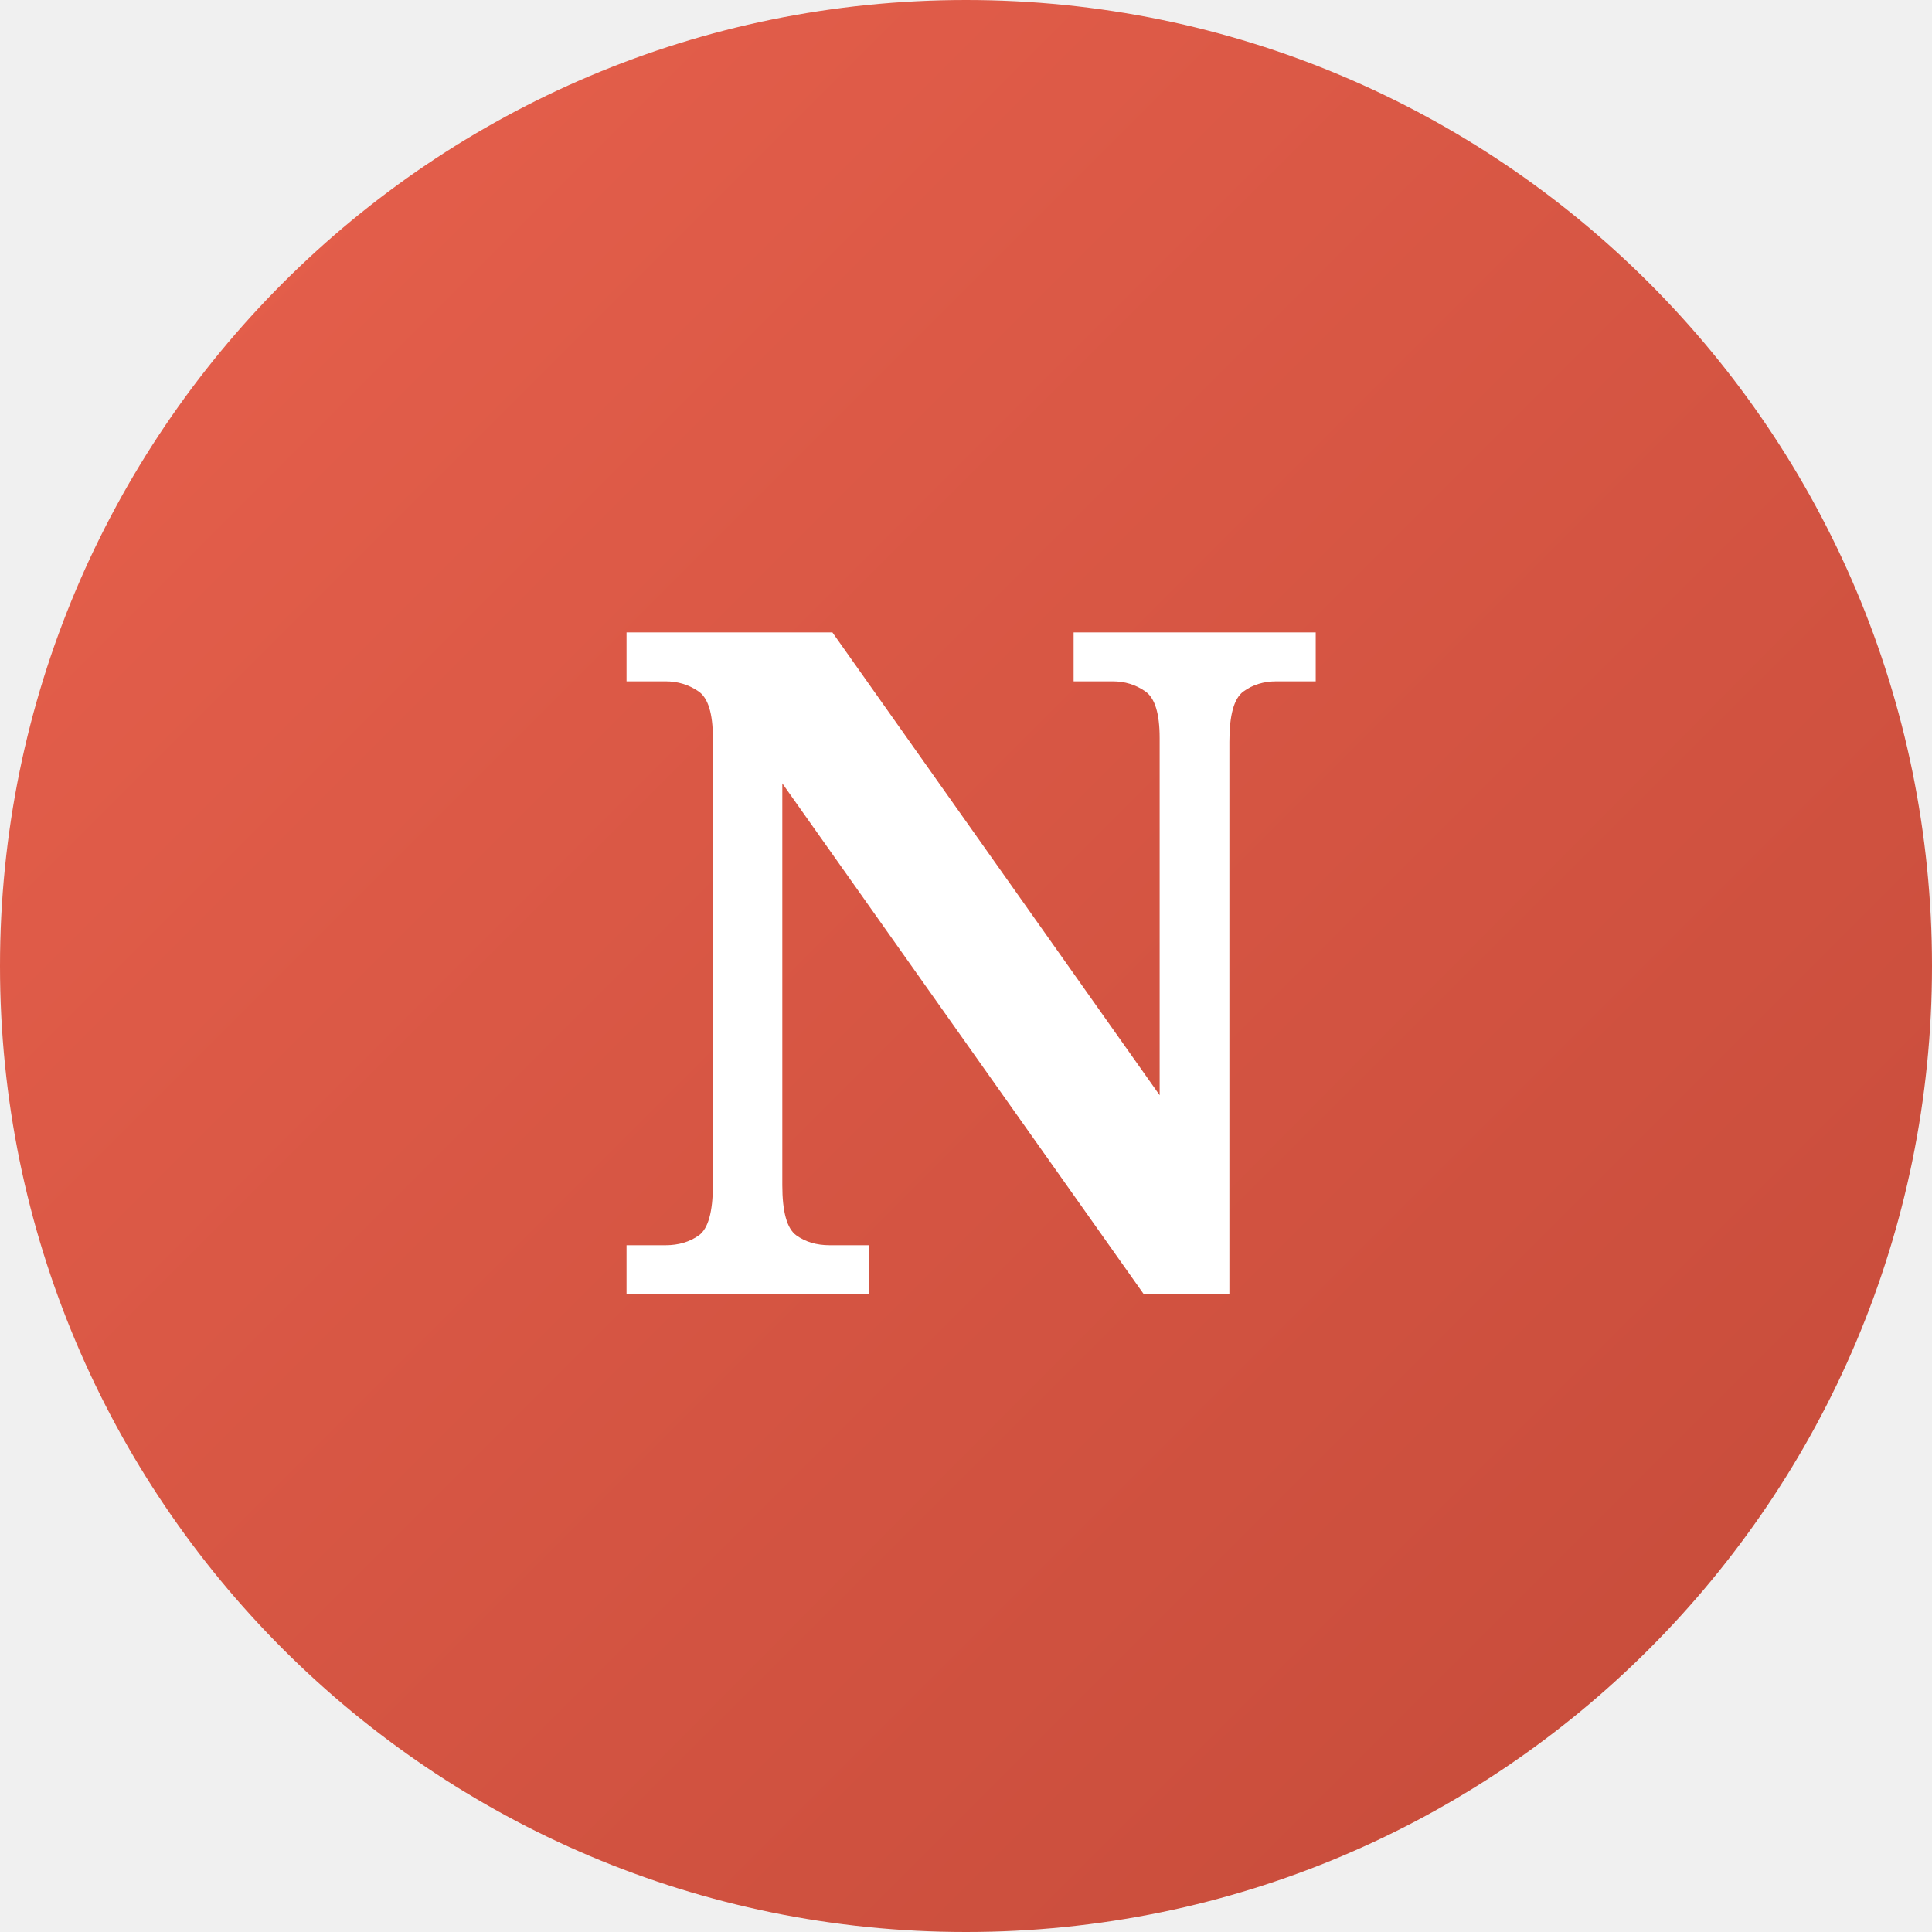
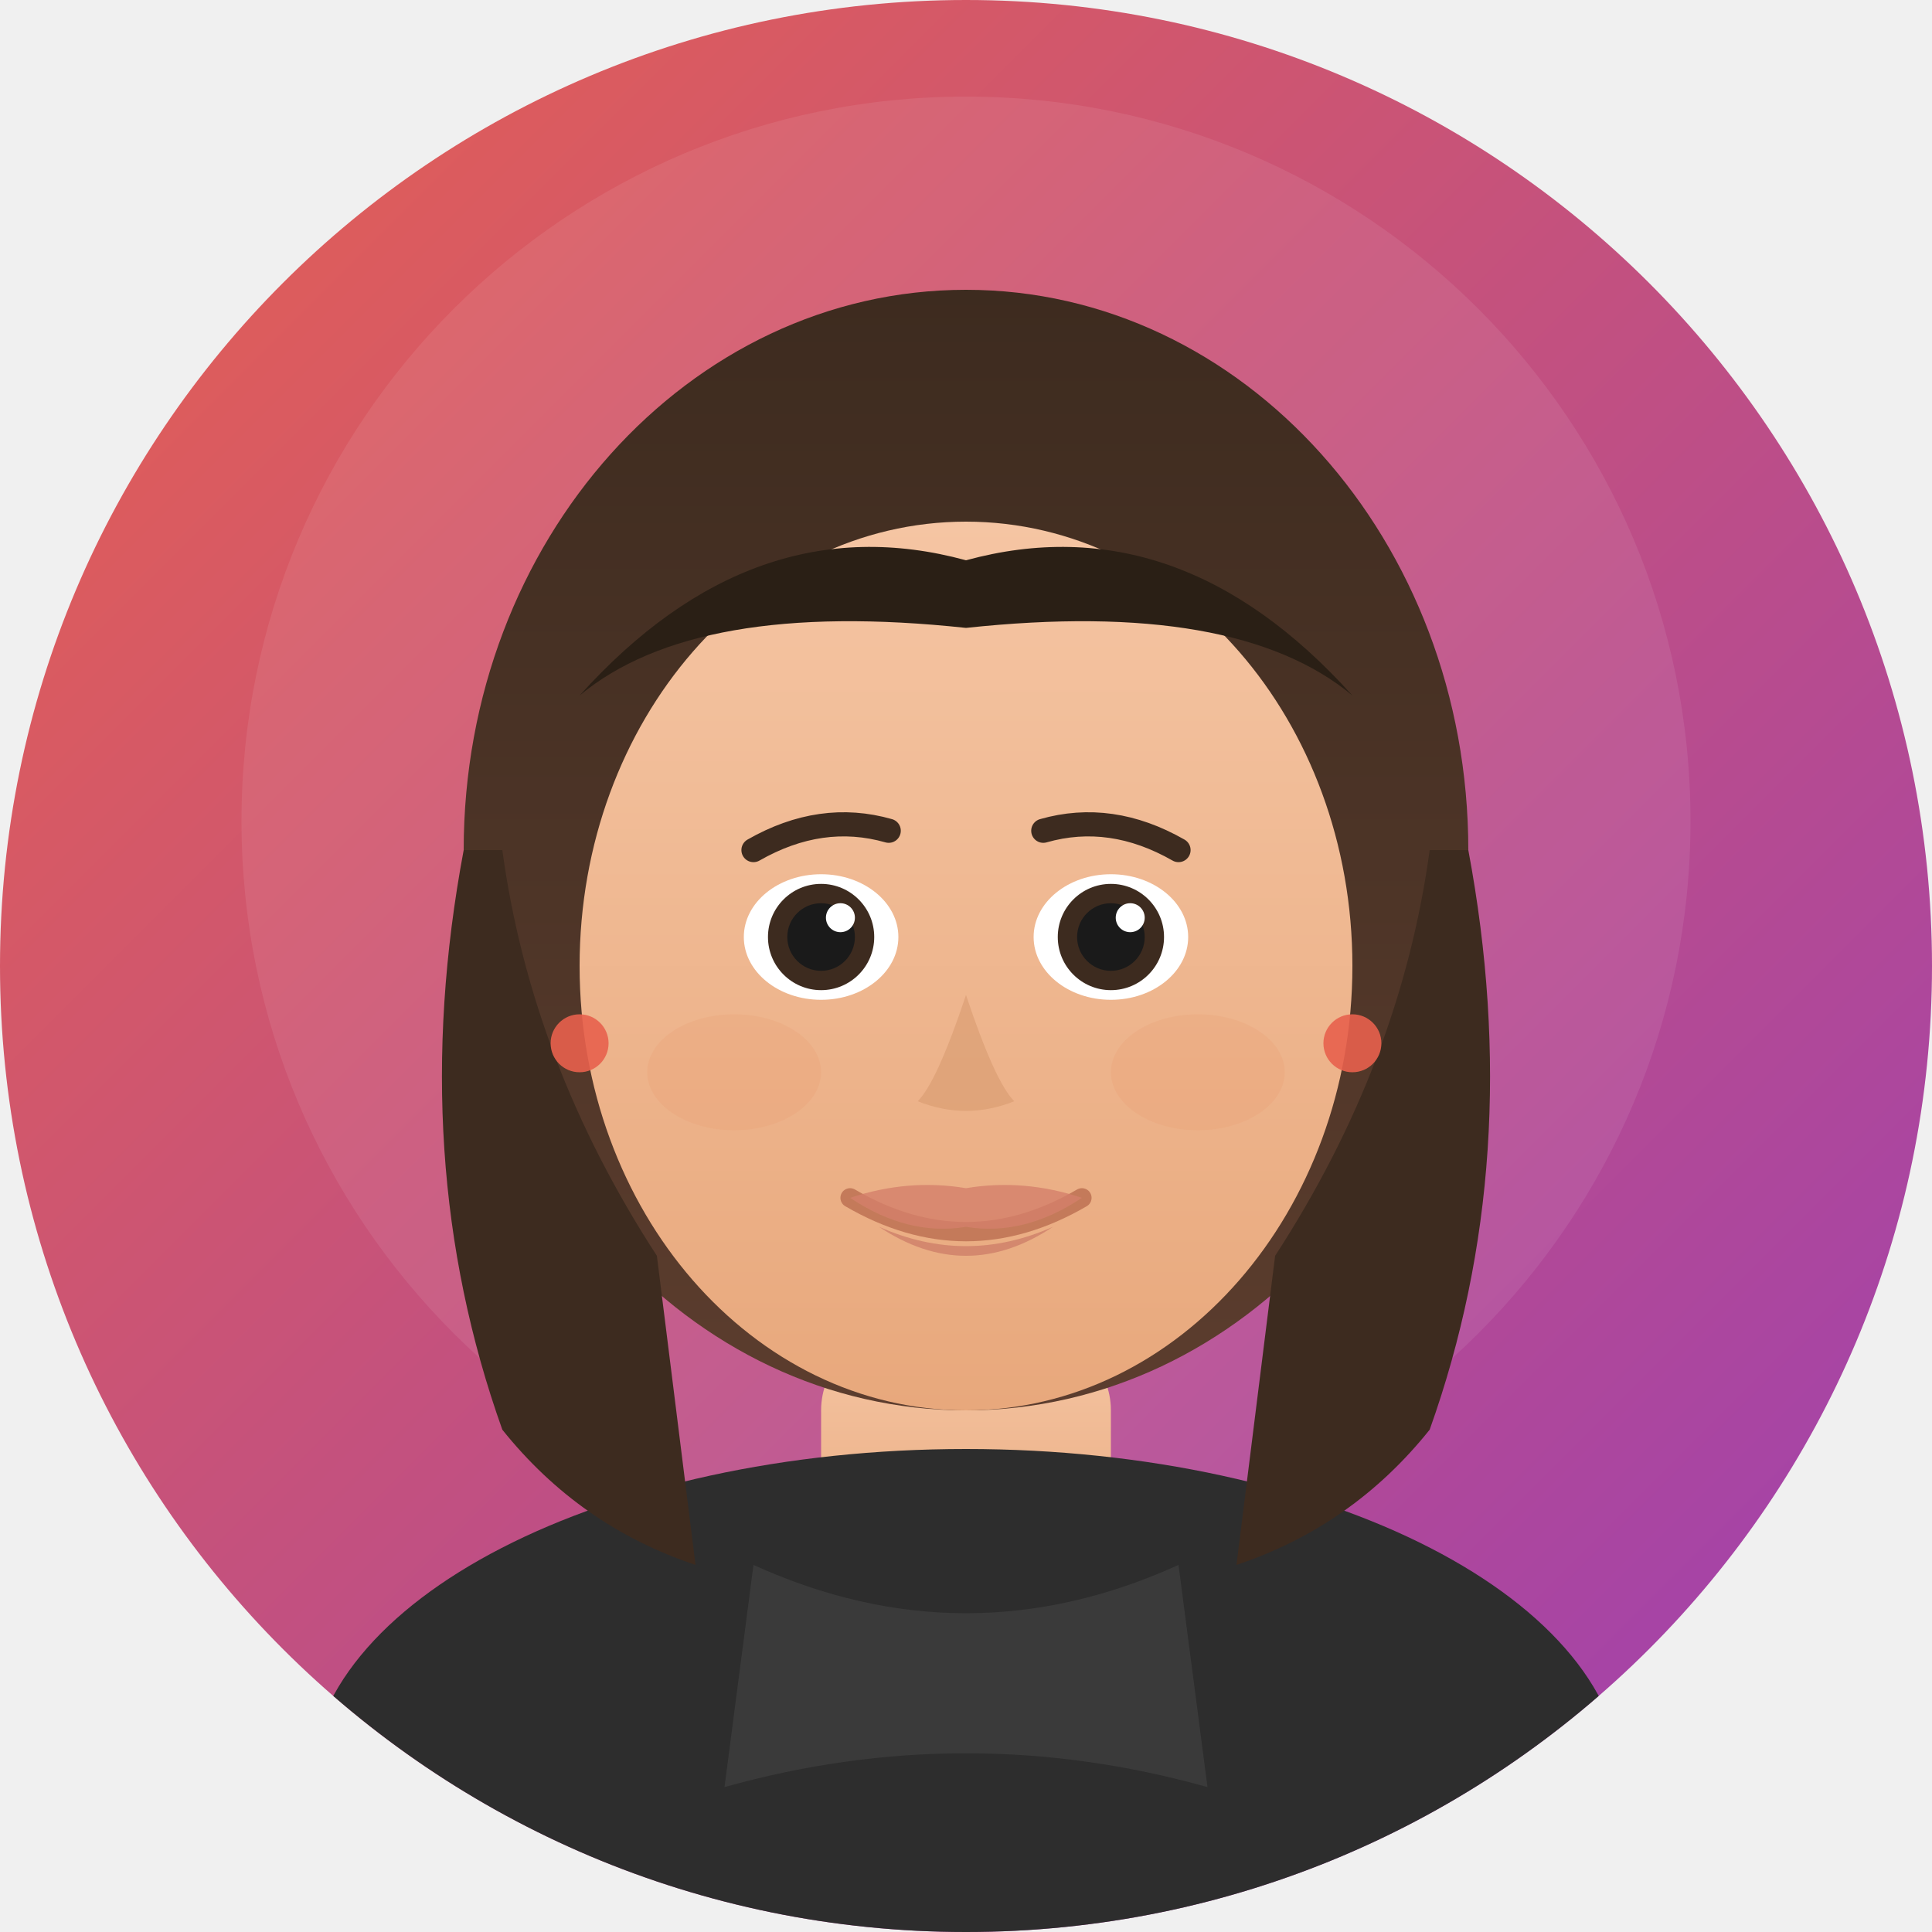
- <svg xmlns="http://www.w3.org/2000/svg" viewBox="0 0 100 100" width="100" height="100">
+ <svg xmlns="http://www.w3.org/2000/svg" viewBox="0 0 200 200" width="200" height="200">
  <defs>
-     <linearGradient id="bg" x1="0%" y1="0%" x2="100%" y2="100%">
+     <clipPath id="circle-clip">
+       <circle cx="100" cy="100" r="100" />
+     </clipPath>
+     <linearGradient id="bg-grad" x1="0%" y1="0%" x2="100%" y2="100%">
      <stop offset="0%" style="stop-color:#E8614D;stop-opacity:1" />
-       <stop offset="100%" style="stop-color:#c44a39;stop-opacity:1" />
+       <stop offset="100%" style="stop-color:#9B3FB5;stop-opacity:1" />
+     </linearGradient>
+     <linearGradient id="skin-grad" x1="0%" y1="0%" x2="0%" y2="100%">
+       <stop offset="0%" style="stop-color:#F5C5A3;stop-opacity:1" />
+       <stop offset="100%" style="stop-color:#E8A87C;stop-opacity:1" />
+     </linearGradient>
+     <linearGradient id="hair-grad" x1="0%" y1="0%" x2="0%" y2="100%">
+       <stop offset="0%" style="stop-color:#3D2B1F;stop-opacity:1" />
+       <stop offset="100%" style="stop-color:#5C3D2E;stop-opacity:1" />
    </linearGradient>
  </defs>
-   <circle cx="50" cy="50" r="50" fill="url(#bg)" />
-   <text x="50" y="67" font-family="Georgia, serif" font-size="48" font-weight="700" fill="white" text-anchor="middle" letter-spacing="-1">N</text>
+   <circle cx="100" cy="100" r="100" fill="url(#bg-grad)" />
+   <circle cx="100" cy="85" r="75" fill="rgba(255,255,255,0.08)" />
+   <rect x="85" y="138" width="30" height="28" rx="8" fill="url(#skin-grad)" clip-path="url(#circle-clip)" />
+   <ellipse cx="100" cy="185" rx="68" ry="35" fill="#2D2D2D" clip-path="url(#circle-clip)" />
+   <path d="M 78 162 Q 100 172 122 162 L 125 185 Q 100 178 75 185 Z" fill="#3a3a3a" clip-path="url(#circle-clip)" />
+   <ellipse cx="100" cy="88" rx="52" ry="58" fill="url(#hair-grad)" clip-path="url(#circle-clip)" />
+   <path d="M 48 88 Q 42 120 52 148 Q 60 158 72 162 L 68 130 Q 55 110 52 88 Z" fill="#3D2B1F" clip-path="url(#circle-clip)" />
+   <path d="M 152 88 Q 158 120 148 148 Q 140 158 128 162 L 132 130 Q 145 110 148 88 Z" fill="#3D2B1F" clip-path="url(#circle-clip)" />
+   <ellipse cx="100" cy="100" rx="40" ry="46" fill="url(#skin-grad)" />
+   <path d="M 60 72 Q 78 52 100 58 Q 122 52 140 72 Q 128 62 100 65 Q 72 62 60 72 Z" fill="#2A1F15" />
+   <path d="M 78 88 Q 85 84 92 86" stroke="#3D2B1F" stroke-width="2.5" fill="none" stroke-linecap="round" />
+   <path d="M 108 86 Q 115 84 122 88" stroke="#3D2B1F" stroke-width="2.5" fill="none" stroke-linecap="round" />
+   <ellipse cx="85" cy="97" rx="8" ry="6.5" fill="white" />
+   <ellipse cx="85" cy="97" rx="5.5" ry="5.5" fill="#3D2B1F" />
+   <ellipse cx="85" cy="97" rx="3.5" ry="3.5" fill="#1a1a1a" />
+   <circle cx="87" cy="95" r="1.5" fill="white" />
+   <ellipse cx="115" cy="97" rx="8" ry="6.5" fill="white" />
+   <ellipse cx="115" cy="97" rx="5.5" ry="5.5" fill="#3D2B1F" />
+   <ellipse cx="115" cy="97" rx="3.5" ry="3.5" fill="#1a1a1a" />
+   <circle cx="117" cy="95" r="1.5" fill="white" />
+   <path d="M 100 103 Q 97 112 95 114 Q 100 116 105 114 Q 103 112 100 103" fill="#D4956A" opacity="0.5" />
+   <path d="M 88 124 Q 100 131 112 124" stroke="#C47A5A" stroke-width="2" fill="none" stroke-linecap="round" />
+   <path d="M 88 124 Q 94 128 100 127 Q 106 128 112 124 Q 106 122 100 123 Q 94 122 88 124 Z" fill="#D4806A" opacity="0.8" />
+   <path d="M 91 127 Q 100 133 109 127 Q 100 131 91 127 Z" fill="#C47060" opacity="0.6" />
+   <ellipse cx="76" cy="111" rx="9" ry="6" fill="#E8956A" opacity="0.2" />
+   <ellipse cx="124" cy="111" rx="9" ry="6" fill="#E8956A" opacity="0.2" />
+   <circle cx="60" cy="108" r="3" fill="#E8614D" opacity="0.9" />
+   <circle cx="140" cy="108" r="3" fill="#E8614D" opacity="0.9" />
</svg>
